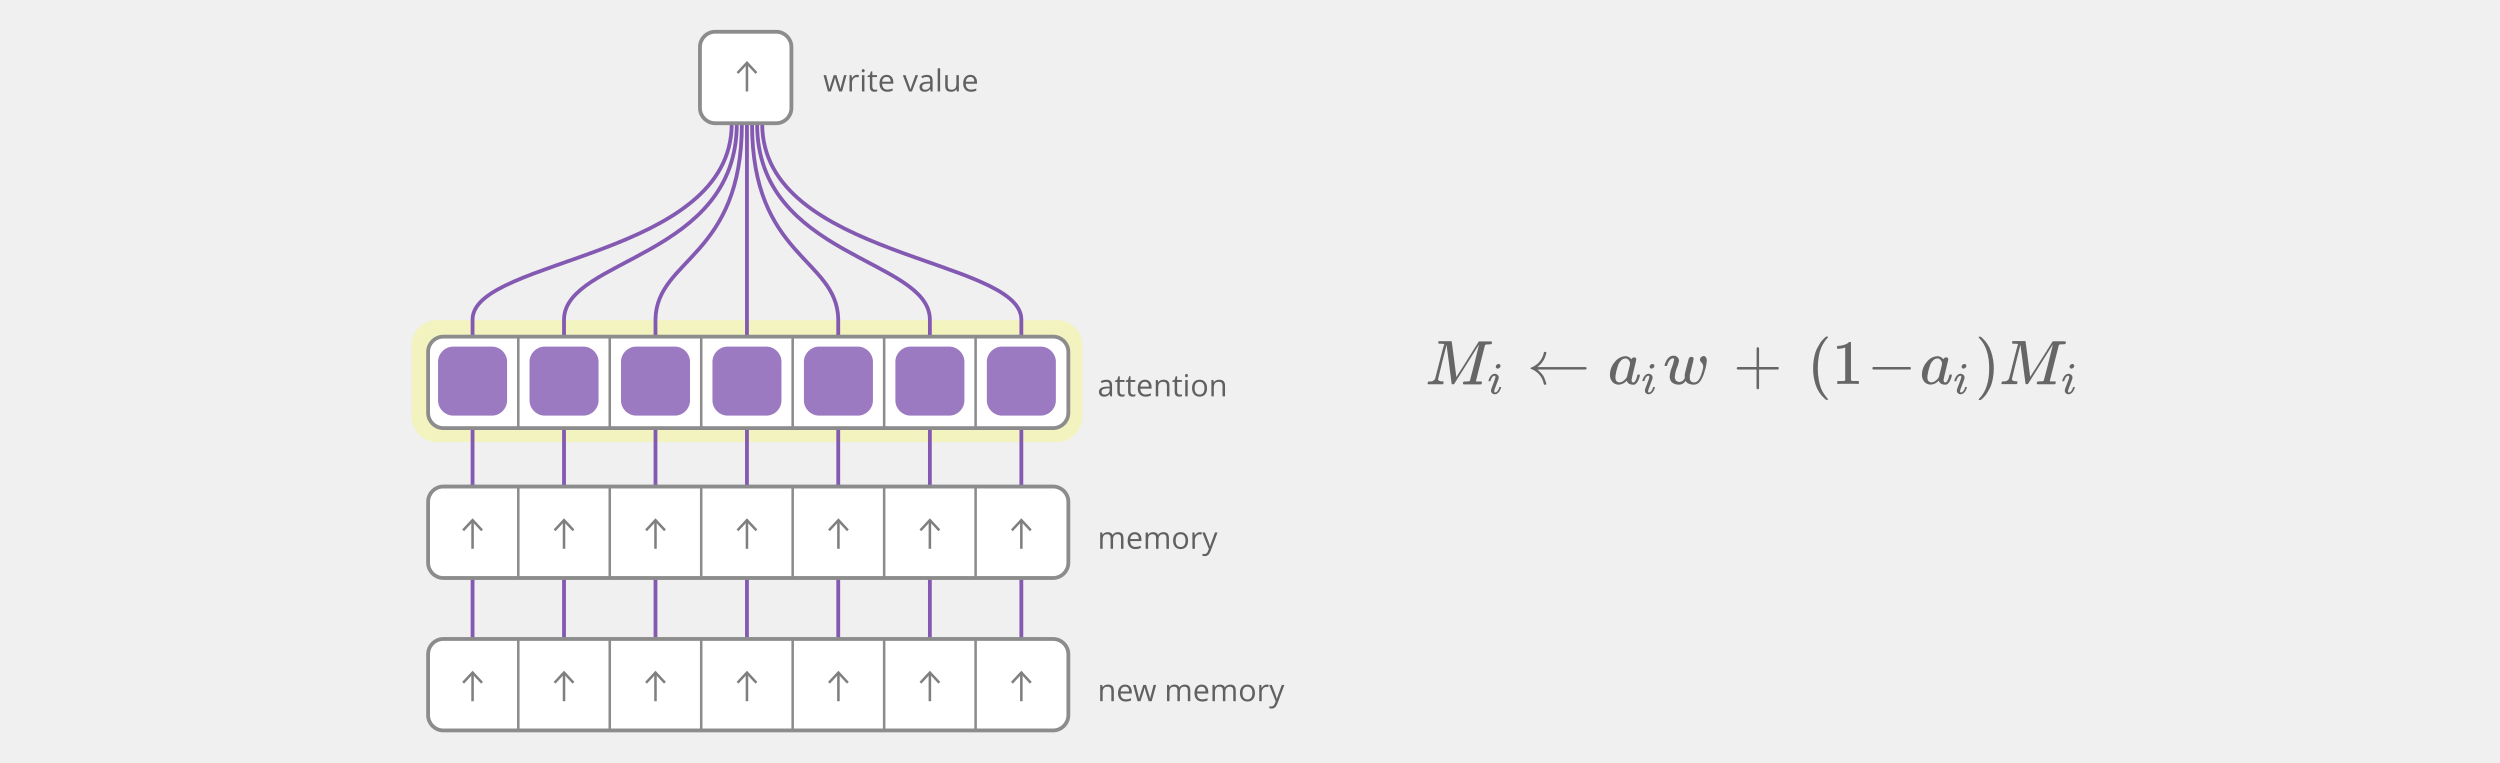
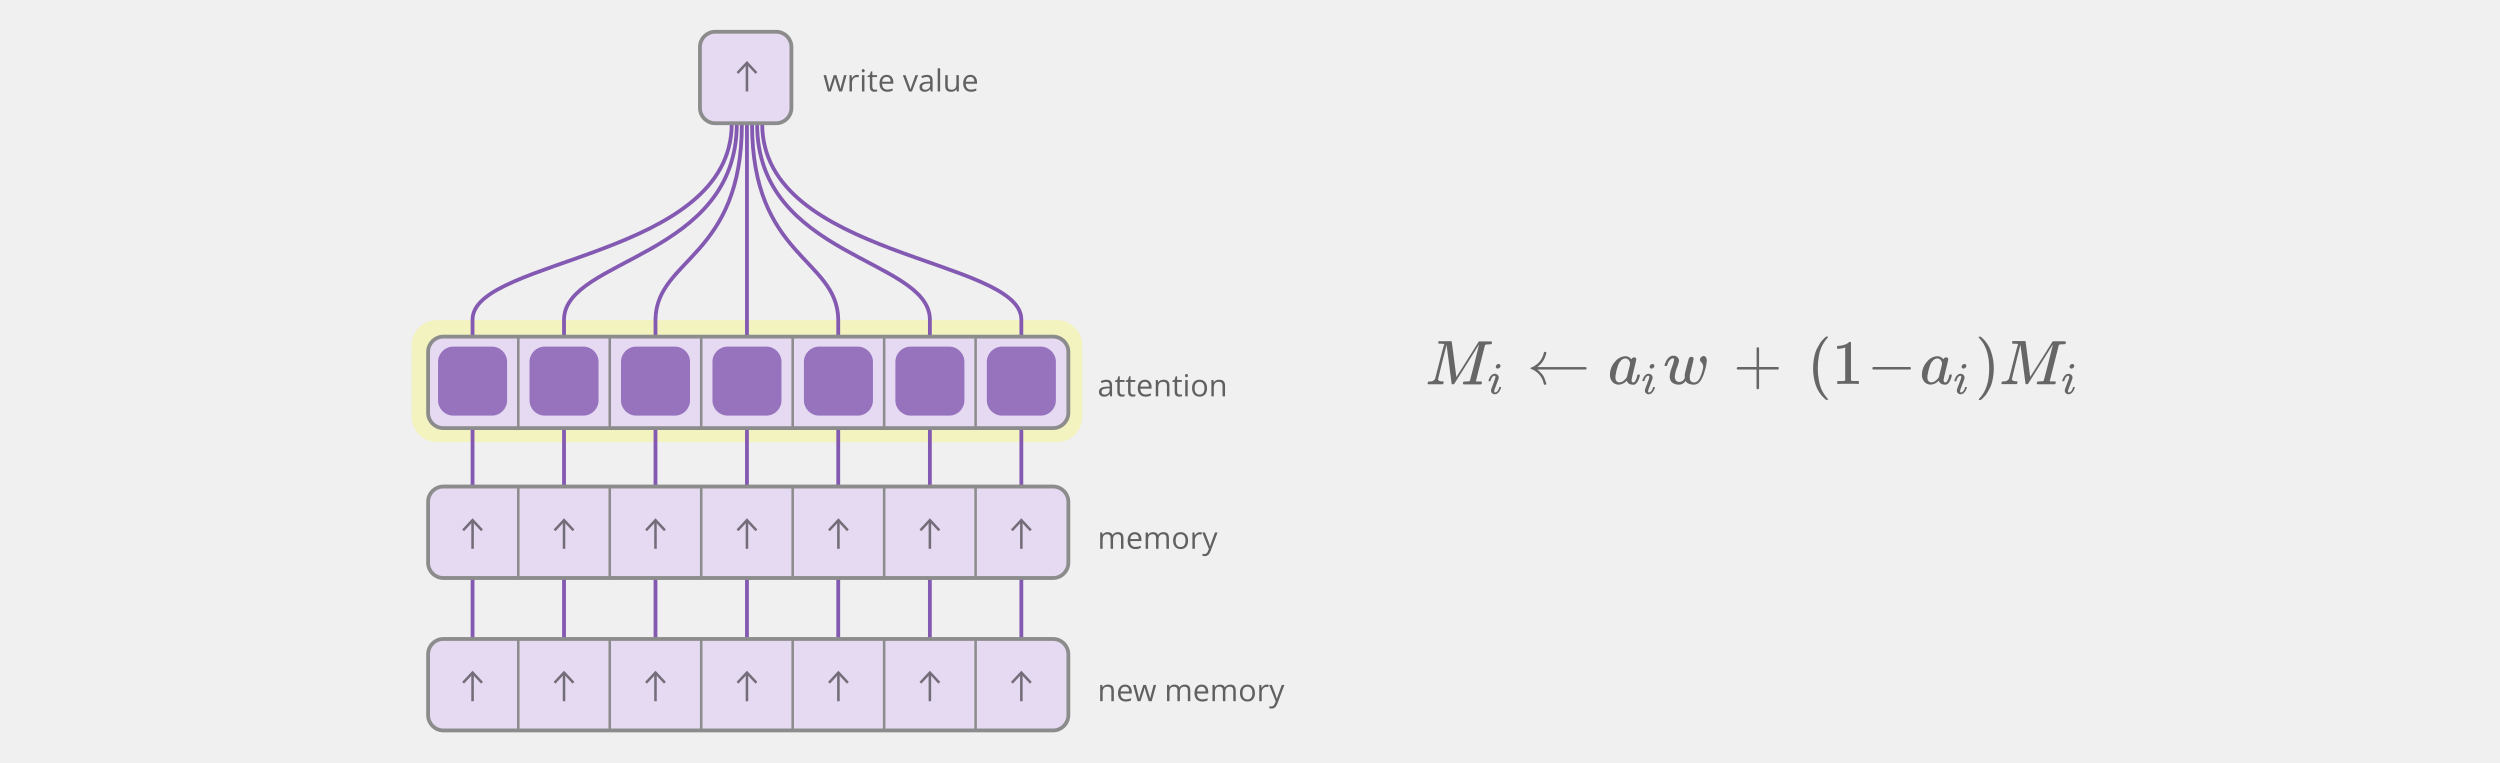
<svg xmlns="http://www.w3.org/2000/svg" xmlns:xlink="http://www.w3.org/1999/xlink" id="background" width="984" height="300" viewBox="0 0 984 300">
  <defs>
    <symbol id="array-1" data-name="array-1" viewBox="0 0 37.5 37.5">
-       <rect x="0.75" y="0.75" width="36" height="36" rx="6" ry="6" fill="#fff" stroke="#8c8c8c" stroke-miterlimit="10" stroke-width="1.5" />
+       <rect x="0.75" y="0.75" width="36" height="36" rx="6" ry="6" fill="#e5daf2" stroke="#8c8c8c" stroke-miterlimit="10" stroke-width="1.5" />
    </symbol>
    <symbol id="array-7" data-name="array-7" viewBox="0 0 253.5 37.5">
-       <rect x="0.75" y="0.75" width="252" height="36" rx="6" ry="6" fill="#fff" stroke="#8c8c8c" stroke-miterlimit="10" stroke-width="1.5" />
+       <rect x="0.75" y="0.75" width="252" height="36" rx="6" ry="6" fill="#e5daf2" stroke="#8c8c8c" stroke-miterlimit="10" stroke-width="1.5" />
      <line x1="36.25" y1="36.75" x2="36.25" y2="0.75" fill="none" stroke="#8c8c8c" stroke-miterlimit="10" />
      <line x1="72.25" y1="36.75" x2="72.25" y2="0.75" fill="none" stroke="#8c8c8c" stroke-miterlimit="10" />
      <line x1="108.25" y1="36.75" x2="108.25" y2="0.75" fill="none" stroke="#8c8c8c" stroke-miterlimit="10" />
      <line x1="144.25" y1="36.75" x2="144.25" y2="0.75" fill="none" stroke="#8c8c8c" stroke-miterlimit="10" />
      <line x1="180.25" y1="36.75" x2="180.25" y2="0.75" fill="none" stroke="#8c8c8c" stroke-miterlimit="10" />
      <line x1="216.25" y1="36.75" x2="216.25" y2="0.75" fill="none" stroke="#8c8c8c" stroke-miterlimit="10" />
    </symbol>
    <symbol id="array-positive-value" data-name="array-positive-value" viewBox="0 0 36 36">
      <rect width="36" height="36" fill="#0080f7" opacity="0" />
      <rect x="4.42" y="4.42" width="27.17" height="27.17" rx="6" ry="6" fill="#8359b2" opacity="0.8" />
    </symbol>
    <symbol id="array-vector" data-name="array-vector" viewBox="0 0 36 36">
-       <rect width="36" height="36" fill="#0080f7" opacity="0" />
+       <rect width="36" height="36" fill="#d8c2f2" opacity="0" />
      <g opacity="0.5">
        <g>
          <line x1="18" y1="24" x2="18" y2="13.08" fill="none" stroke="#000" stroke-miterlimit="10" />
          <polygon points="22.09 16.4 21.36 17.08 18 13.47 14.64 17.08 13.91 16.4 18 12 22.09 16.4" />
        </g>
      </g>
    </symbol>
  </defs>
  <g id="_Group_" data-name="&lt;Group&gt;" opacity="0.2">
    <rect x="162" y="126" width="264" height="48" rx="10" ry="10" opacity="0.04" />
    <rect x="162" y="126" width="264" height="48" rx="10" ry="10" fill="#ff0" />
  </g>
  <g id="paths">
    <path id="path24182" d="M288,48.7c0,52.66-101.44,52.89-102,76.88V251" fill="none" stroke="#8359b2" stroke-miterlimit="10" stroke-width="1.5" />
    <path id="path24184" d="M290,48.7c0,52.66-67.44,52.89-68,76.88V251" fill="none" stroke="#8359b2" stroke-miterlimit="10" stroke-width="1.5" />
    <path id="path24186" d="M292,48.7c0,52.66-33.44,52.89-34,76.88V251" fill="none" stroke="#8359b2" stroke-miterlimit="10" stroke-width="1.5" />
    <path id="path24249" d="M294,48V251" fill="none" stroke="#8359b2" stroke-miterlimit="10" stroke-width="1.5" />
    <path id="path24264" d="M296,48.7c0,52.66,33.37,52.89,33.93,76.88V251" fill="none" stroke="#8359b2" stroke-miterlimit="10" stroke-width="1.5" />
    <path id="path24262" d="M298,48.7c0,52.66,67.44,52.89,68,76.88V251" fill="none" stroke="#8359b2" stroke-miterlimit="10" stroke-width="1.5" />
    <path id="path24260" d="M300,48.7c0,52.66,101.44,52.89,102,76.88V251" fill="none" stroke="#8359b2" stroke-miterlimit="10" stroke-width="1.5" />
  </g>
-   <use width="37.5" height="37.5" transform="translate(274.75 11.75)" xlink:href="#array-1" />
+   <use id="array-1-3" data-name="array-1" width="37.5" height="37.5" transform="translate(274.75 11.75)" xlink:href="#array-1" />
  <use id="array-7-3" data-name="array-7" width="253.5" height="37.5" transform="translate(167.75 131.75)" xlink:href="#array-7" />
  <use width="253.5" height="37.5" transform="translate(167.75 190.75)" xlink:href="#array-7" />
-   <use width="253.5" height="37.5" transform="translate(167.75 250.75)" xlink:href="#array-7" />
+   <use id="array-7-8" data-name="array-7" width="253.5" height="37.5" transform="translate(167.75 250.75)" xlink:href="#array-7" />
  <g id="attention">
    <use width="36" height="36" transform="translate(168 132)" xlink:href="#array-positive-value" />
    <use width="36" height="36" transform="translate(204 132)" xlink:href="#array-positive-value" />
    <use width="36" height="36" transform="translate(240 132)" xlink:href="#array-positive-value" />
    <use width="36" height="36" transform="translate(276 132)" xlink:href="#array-positive-value" />
    <use width="36" height="36" transform="translate(312 132)" xlink:href="#array-positive-value" />
    <use width="36" height="36" transform="translate(348 132)" xlink:href="#array-positive-value" />
    <use width="36" height="36" transform="translate(384 132)" xlink:href="#array-positive-value" />
  </g>
  <g opacity="0.6">
    <text transform="translate(432 216)" font-size="12" font-family="Open Sans">memory</text>
  </g>
  <g opacity="0.6">
    <text transform="translate(432 276)" font-size="12" font-family="Open Sans">new memory</text>
  </g>
  <g opacity="0.6">
    <text transform="translate(324 36)" font-size="12" font-family="Open Sans">write value</text>
  </g>
  <g opacity="0.6">
    <text transform="translate(432 156)" font-size="12" font-family="Open Sans">attention</text>
  </g>
  <use id="write-result" width="36" height="36" transform="translate(276 12)" xlink:href="#array-vector" />
  <g id="memory">
    <use width="36" height="36" transform="translate(168 192)" xlink:href="#array-vector" />
    <use width="36" height="36" transform="translate(204 192)" xlink:href="#array-vector" />
    <use width="36" height="36" transform="translate(240 192)" xlink:href="#array-vector" />
    <use width="36" height="36" transform="translate(276 192)" xlink:href="#array-vector" />
    <use width="36" height="36" transform="translate(312 192)" xlink:href="#array-vector" />
    <use width="36" height="36" transform="translate(348 192)" xlink:href="#array-vector" />
    <use width="36" height="36" transform="translate(384 192)" xlink:href="#array-vector" />
  </g>
  <g id="new-memory">
    <use width="36" height="36" transform="translate(168 252)" xlink:href="#array-vector" />
    <use width="36" height="36" transform="translate(204 252)" xlink:href="#array-vector" />
    <use width="36" height="36" transform="translate(240 252)" xlink:href="#array-vector" />
    <use width="36" height="36" transform="translate(276 252)" xlink:href="#array-vector" />
    <use width="36" height="36" transform="translate(312 252)" xlink:href="#array-vector" />
    <use width="36" height="36" transform="translate(348 252)" xlink:href="#array-vector" />
    <use width="36" height="36" transform="translate(384 252)" xlink:href="#array-vector" />
  </g>
  <g>
    <path d="M568.5,135.49a2.72,2.72,0,0,0-1.42-.2,7.18,7.18,0,0,1-.77,0,0.21,0.21,0,0,1-.17-0.25s0-.11,0-0.27l0-.17a0.75,0.75,0,0,0,0-.12,0.44,0.44,0,0,1,0-.12q0-.1,0-0.07s0,0,.1,0a0.13,0.13,0,0,1,.12,0,0.35,0.35,0,0,0,.2,0l0.3,0h0.75l1.12,0h2.27a0.5,0.5,0,0,1,.4.12q0,0.1.92,7l0.9,7,0.57-.92q0.6-.9,1.6-2.49l2.19-3.49q4.37-7,4.41-7l0.07-.07,0.1-.07,0.15,0h3.39a6.06,6.06,0,0,0,.72,0q0.85,0,.85.27a2,2,0,0,1-.07.42q-0.07.3-.07,0.32a1.48,1.48,0,0,1-.92.15,11.1,11.1,0,0,0-1.27.07,0.71,0.71,0,0,0-.45.27q-0.07.12-1.8,7.06t-1.75,7a0.2,0.2,0,0,0,0,.12l0.17,0.1a0.8,0.8,0,0,0,.42,0,4,4,0,0,1,.82,0h0.77a0.9,0.9,0,0,1,.15.27,1.65,1.65,0,0,1-.17.75,0.55,0.55,0,0,1-.4.12l-1,0q-0.9,0-2.29,0h-2.29a7.36,7.36,0,0,0-.87,0q-0.42,0-.42-0.25s0-.15,0-0.35a0.78,0.78,0,0,1,.2-0.45,2.07,2.07,0,0,1,.57-0.07q0.67,0,1.5-.07a0.66,0.66,0,0,0,.47-0.3q0-.1.95-3.64t1.77-7.06l0.87-3.52-4.84,7.71q-4.89,7.78-5,7.91l-0.1,0a0.81,0.81,0,0,1-.4.07,0.44,0.44,0,0,1-.45-0.17q0-.1-1-7.73l-1-7.66-1.7,6.73q-1.67,6.63-1.67,6.86,0.15,0.82,1.8.82h0.25a0.48,0.48,0,0,1,.17.22,1.17,1.17,0,0,1-.07.45,0.78,0.78,0,0,1-.2.45,1.18,1.18,0,0,1-.27,0h-0.3l-0.85,0q-0.6,0-1.6,0l-1.55,0-0.92,0a1.35,1.35,0,0,1-.47,0,0.23,0.23,0,0,1-.1-0.22,2.65,2.65,0,0,1,.07-0.35,1.52,1.52,0,0,1,.12-0.37,0.58,0.58,0,0,1,.55-0.15,2.21,2.21,0,0,0,2.22-1q0.1-.15,1.72-6.68T568.5,135.49Z" fill="#666" />
    <path d="M585.86,149.86a1.93,1.93,0,0,1,.16-0.55,8.46,8.46,0,0,1,.42-0.9,2.91,2.91,0,0,1,.78-0.9,1.6,1.6,0,0,1,1.06-.39,1.67,1.67,0,0,1,1.15.41,1.44,1.44,0,0,1,.48,1.09,3.42,3.42,0,0,1-.25,1q-0.25.69-.71,1.85t-0.74,2a2.89,2.89,0,0,0-.09.56q0,0.44.3,0.44a1.17,1.17,0,0,0,.34-0.05,1.21,1.21,0,0,0,.41-0.25,2.39,2.39,0,0,0,.48-0.62,5.12,5.12,0,0,0,.44-1,0.72,0.72,0,0,1,.09-0.25,0.65,0.65,0,0,1,.3,0q0.35,0,.35.18a1.93,1.93,0,0,1-.16.55,6.94,6.94,0,0,1-.44.9,3,3,0,0,1-.79.88,1.78,1.78,0,0,1-1.09.39,1.66,1.66,0,0,1-1-.37,1.38,1.38,0,0,1-.49-1.13,1.77,1.77,0,0,1,.09-0.56q0.09-.26.76-2t0.78-2.13a2.93,2.93,0,0,0,.12-0.69q0-.42-0.3-0.42h0a1.23,1.23,0,0,0-1,.58,4.11,4.11,0,0,0-.67,1.48l0,0.05a0.14,0.14,0,0,0,0,.05,0.05,0.05,0,0,1,0,0l-0.05,0H586A0.3,0.3,0,0,1,585.86,149.86Zm2.87-5.52a1,1,0,0,1,.34-0.74,1.17,1.17,0,0,1,.78-0.34,0.72,0.72,0,0,1,.53.21,0.78,0.78,0,0,1,.23.53,1,1,0,0,1-.35.74,1.18,1.18,0,0,1-.78.35,0.79,0.79,0,0,1-.49-0.18A0.73,0.73,0,0,1,588.73,144.34Z" fill="#666" />
    <path d="M624.52,144.67v0.27a0.62,0.62,0,0,1-.37.5H605.09l0.42,0.35a6.81,6.81,0,0,1,.72.67q0.35,0.37.82,0.92a5.08,5.08,0,0,1,.82,1.4q0.35,0.85.65,1.77a2.8,2.8,0,0,1,.12.62q0,0.27-.5.27h-0.25a0.2,0.2,0,0,1-.15-0.1,1,1,0,0,1-.12-0.22,2.41,2.41,0,0,1-.1-0.47,7.62,7.62,0,0,0-1.7-3.24,7.69,7.69,0,0,0-3-2.12,1,1,0,0,1-.45-0.27,0.29,0.29,0,0,1,.1-0.25,1.65,1.65,0,0,1,.35-0.17,7.67,7.67,0,0,0,2.12-1.25,7.4,7.4,0,0,0,1.42-1.52,8.58,8.58,0,0,0,.8-1.47,12.23,12.23,0,0,0,.42-1.15l0.07-.42a1.83,1.83,0,0,1,.07-0.2,0.27,0.27,0,0,1,.12-0.1,0.77,0.77,0,0,1,.32,0q0.5,0,.5.27a2.8,2.8,0,0,1-.12.62,10.5,10.5,0,0,1-.62,1.72,7.2,7.2,0,0,1-.8,1.35q-0.42.55-.77,0.92a7.44,7.44,0,0,1-.75.7l-0.5.42h19.06a0.62,0.62,0,0,1,.37.5v-0.27Z" fill="#666" />
    <path d="M641.61,143a2.26,2.26,0,0,0-.12-0.55,2.37,2.37,0,0,0-.57-0.87,1.59,1.59,0,0,0-1.15-.5,2.39,2.39,0,0,0-1.67.77,5.22,5.22,0,0,0-1.25,2,19.92,19.92,0,0,0-1,4.09v0.27a1.33,1.33,0,0,1,0,.3,2.09,2.09,0,0,0,.45,1.55,1.61,1.61,0,0,0,1.07.45,2.82,2.82,0,0,0,1.87-.82,4.19,4.19,0,0,0,1.1-1.27q0-.1.67-2.67T641.61,143Zm-7.93,4.27a7.37,7.37,0,0,1,1.9-4.79,5.58,5.58,0,0,1,4.27-2.29,2.83,2.83,0,0,1,2.24,1.22,1.25,1.25,0,0,1,1.15-.75,0.89,0.89,0,0,1,.57.2,0.61,0.61,0,0,1,.25.5q0,0.32-.92,4t-0.95,4.14a1.33,1.33,0,0,0,.17.82,0.73,0.73,0,0,0,.52.22,1.08,1.08,0,0,0,.5-0.22,5.66,5.66,0,0,0,1-2.39,0.93,0.93,0,0,1,.25-0.52,0.73,0.73,0,0,1,.25,0H645q0.47,0,.47.22a4,4,0,0,1-.12.67,7.83,7.83,0,0,1-.5,1.35,4.25,4.25,0,0,1-.8,1.25,2.47,2.47,0,0,1-.8.52,2.66,2.66,0,0,1-.6,0,2.55,2.55,0,0,1-1.42-.37,1.91,1.91,0,0,1-.75-0.77l-0.15-.37s0,0-.1,0l-0.1.1a4.37,4.37,0,0,1-3,1.4,3.4,3.4,0,0,1-2.42-1A4.2,4.2,0,0,1,633.68,147.26Z" fill="#666" />
    <path d="M646.42,149.86a1.93,1.93,0,0,1,.16-0.55,8.46,8.46,0,0,1,.42-0.9,2.91,2.91,0,0,1,.78-0.9,1.6,1.6,0,0,1,1.06-.39,1.67,1.67,0,0,1,1.15.41,1.44,1.44,0,0,1,.48,1.09,3.42,3.42,0,0,1-.25,1q-0.25.69-.71,1.85t-0.74,2a2.89,2.89,0,0,0-.09.56q0,0.44.3,0.44a1.17,1.17,0,0,0,.34-0.05,1.21,1.21,0,0,0,.41-0.25,2.39,2.39,0,0,0,.48-0.62,5.12,5.12,0,0,0,.44-1,0.72,0.72,0,0,1,.09-0.25,0.65,0.65,0,0,1,.3,0q0.35,0,.35.18a1.93,1.93,0,0,1-.16.55,6.94,6.94,0,0,1-.44.9,2.94,2.94,0,0,1-.79.88,1.78,1.78,0,0,1-1.09.39,1.66,1.66,0,0,1-1-.37,1.38,1.38,0,0,1-.49-1.13,1.77,1.77,0,0,1,.09-0.56q0.09-.26.76-2t0.78-2.13a2.92,2.92,0,0,0,.12-0.69q0-.42-0.3-0.42h0a1.23,1.23,0,0,0-1,.58,4.11,4.11,0,0,0-.67,1.48l0,0.05a0.14,0.14,0,0,0,0,.05,0.05,0.05,0,0,1,0,0L647,150h-0.46A0.3,0.3,0,0,1,646.42,149.86Zm2.87-5.52a1,1,0,0,1,.34-0.74,1.17,1.17,0,0,1,.78-0.34,0.72,0.72,0,0,1,.53.21,0.78,0.78,0,0,1,.23.53,1,1,0,0,1-.35.74,1.18,1.18,0,0,1-.78.35,0.79,0.79,0,0,1-.49-0.18A0.73,0.73,0,0,1,649.29,144.34Z" fill="#666" />
    <path d="M669.1,141.58a1.33,1.33,0,0,1,.47-1,1.6,1.6,0,0,1,1-.47,1.07,1.07,0,0,1,.82.45,2.3,2.3,0,0,1,.4,1.42,16.79,16.79,0,0,1-.47,2.87q-0.37,1.4-.67,2.29a14.82,14.82,0,0,1-.87,2,4.62,4.62,0,0,1-1.37,1.7,3,3,0,0,1-1.8.57,4.52,4.52,0,0,1-1.95-.4,2.61,2.61,0,0,1-1.22-1.07l-0.07.1a3,3,0,0,1-2.49,1.37,5.12,5.12,0,0,1-1.25-.15,4.69,4.69,0,0,1-1.17-.47,2.38,2.38,0,0,1-.92-1,3.27,3.27,0,0,1-.35-1.57,11.27,11.27,0,0,1,.85-3.64,13.67,13.67,0,0,0,.87-2.92v-0.35a0.27,0.27,0,0,0-.1-0.17,0.37,0.37,0,0,0-.27-0.1h-0.1a1.45,1.45,0,0,0-1,.47,3.94,3.94,0,0,0-.75,1,6.59,6.59,0,0,0-.42,1,2.44,2.44,0,0,1-.2.55,0.83,0.83,0,0,1-.4,0H655.3a0.42,0.42,0,0,1-.15-0.22,2.93,2.93,0,0,1,.2-0.7,11.08,11.08,0,0,1,.57-1.27,4,4,0,0,1,1.1-1.3,2.54,2.54,0,0,1,1.62-.57,2.13,2.13,0,0,1,1.65.62,2.07,2.07,0,0,1,.57,1.45,13.33,13.33,0,0,1-.82,2.69,11,11,0,0,0-.82,3.47,2.11,2.11,0,0,0,.52,1.62,2,2,0,0,0,1.32.5A2.32,2.32,0,0,0,663,149l0.12-.22V148a0.52,0.52,0,0,1,0-.2,0.43,0.43,0,0,0,0-.17,0.93,0.93,0,0,1,0-.22l0.07-.32q0-.22.07-0.42a3.82,3.82,0,0,1,.15-0.6,7,7,0,0,0,.2-0.8q0.07-.4.27-1.07,0.72-2.84.82-3.07a1.11,1.11,0,0,1,1.07-.67,0.74,0.74,0,0,1,.65.25,1,1,0,0,1,.2.47,31.33,31.33,0,0,1-.72,3.19q-0.72,2.87-.8,3.29a5.42,5.42,0,0,0,0,.87v0.17a3.44,3.44,0,0,0,.07.72,1.47,1.47,0,0,0,.47.72,1.67,1.67,0,0,0,1.12.4q1.77,0,2.82-3a15.4,15.4,0,0,0,.5-1.62,8.78,8.78,0,0,0,.3-1.5,2.27,2.27,0,0,0-.32-1.3,5.6,5.6,0,0,0-.65-0.8A1,1,0,0,1,669.1,141.58Z" fill="#666" />
    <path d="M683.59,145.27v-0.32a0.54,0.54,0,0,1,.35-0.5h7.46V140.7l0-3.74a0.66,0.66,0,0,1,.47-0.32,0.55,0.55,0,0,1,.5.37v7.43h7.43a0.52,0.52,0,0,1,0,1h-7.43v7.43a0.56,0.56,0,0,1-.45.35h-0.1a0.48,0.48,0,0,1-.45-0.35v-7.43h-7.46a0.54,0.54,0,0,1-.35-0.5v0.32Z" fill="#666" />
    <path d="M713.64,144.94a20.52,20.52,0,0,1,.25-3.27,22.87,22.87,0,0,1,.57-2.67,10.45,10.45,0,0,1,.92-2.19q0.6-1.07.95-1.67a6.62,6.62,0,0,1,1-1.3q0.7-.7.82-0.85a4.49,4.49,0,0,1,.62-0.52h0.42q0.35,0,.35.22a2,2,0,0,1-.42.52,11.33,11.33,0,0,0-1,1.32,17.26,17.26,0,0,0-1.22,2.15,14.19,14.19,0,0,0-1,3.44,25.18,25.18,0,0,0-.42,4.81,24.79,24.79,0,0,0,.42,4.79,16.21,16.21,0,0,0,1,3.47,11.3,11.3,0,0,0,1.22,2.15q0.62,0.82,1,1.32a5.62,5.62,0,0,1,.42.52q0,0.22-.37.22h-0.4l-0.7-.6a12.31,12.31,0,0,1-3.42-5.29A20.39,20.39,0,0,1,713.64,144.94Z" fill="#666" />
    <path d="M726.32,136.76l-0.32.12a7.15,7.15,0,0,1-1,.25,11.5,11.5,0,0,1-1.45.17h-0.47v-1.15h0.47a8.11,8.11,0,0,0,2.17-.37,5.89,5.89,0,0,0,1.4-.6,6.4,6.4,0,0,0,.7-0.55,0.38,0.38,0,0,1,.3-0.07,0.69,0.69,0,0,1,.42.15v7.46l0,7.48a1,1,0,0,0,.3.22,3,3,0,0,0,.6.1q0.47,0,1.55,0h0.65v1.15h-0.27q-0.52-.07-4-0.07t-3.92.07h-0.3V150h1.6a6,6,0,0,0,.62,0,2.44,2.44,0,0,0,.4-0.07l0.2,0a0.5,0.5,0,0,0,.15-0.12,0.2,0.2,0,0,1,.15-0.1v-12.9Z" fill="#666" />
    <path d="M736.94,145.27v-0.32a0.54,0.54,0,0,1,.35-0.5h14.49a0.52,0.52,0,0,1,0,1H737.29a0.54,0.54,0,0,1-.35-0.5v0.32Z" fill="#666" />
    <path d="M764.4,143a2.26,2.26,0,0,0-.12-0.55,2.37,2.37,0,0,0-.57-0.87,1.59,1.59,0,0,0-1.15-.5,2.39,2.39,0,0,0-1.67.77,5.22,5.22,0,0,0-1.25,2,19.91,19.91,0,0,0-1,4.09v0.27a1.33,1.33,0,0,1,0,.3,2.09,2.09,0,0,0,.45,1.55,1.61,1.61,0,0,0,1.07.45,2.82,2.82,0,0,0,1.87-.82,4.19,4.19,0,0,0,1.1-1.27q0-.1.67-2.67T764.4,143Zm-7.93,4.27a7.37,7.37,0,0,1,1.9-4.79,5.58,5.58,0,0,1,4.27-2.29,2.83,2.83,0,0,1,2.24,1.22,1.25,1.25,0,0,1,1.15-.75,0.89,0.89,0,0,1,.57.2,0.61,0.61,0,0,1,.25.5q0,0.32-.92,4T765,149.48a1.33,1.33,0,0,0,.17.82,0.73,0.73,0,0,0,.52.22,1.08,1.08,0,0,0,.5-0.22,5.66,5.66,0,0,0,1-2.39,0.93,0.93,0,0,1,.25-0.52,0.73,0.73,0,0,1,.25,0h0.1q0.47,0,.47.22a4,4,0,0,1-.12.67,7.82,7.82,0,0,1-.5,1.35,4.25,4.25,0,0,1-.8,1.25,2.47,2.47,0,0,1-.8.52,2.66,2.66,0,0,1-.6,0,2.55,2.55,0,0,1-1.42-.37,1.91,1.91,0,0,1-.75-0.77l-0.15-.37s0,0-.1,0l-0.1.1a4.37,4.37,0,0,1-3,1.4,3.4,3.4,0,0,1-2.42-1A4.2,4.2,0,0,1,756.47,147.26Z" fill="#666" />
    <path d="M769.21,149.86a1.93,1.93,0,0,1,.16-0.55,8.48,8.48,0,0,1,.42-0.9,2.91,2.91,0,0,1,.78-0.9,1.6,1.6,0,0,1,1.06-.39,1.67,1.67,0,0,1,1.15.41,1.44,1.44,0,0,1,.48,1.09,3.42,3.42,0,0,1-.25,1q-0.25.69-.71,1.85t-0.74,2a2.88,2.88,0,0,0-.09.56q0,0.44.3,0.44a1.17,1.17,0,0,0,.34-0.05,1.21,1.21,0,0,0,.41-0.25,2.39,2.39,0,0,0,.48-0.62,5.12,5.12,0,0,0,.44-1,0.73,0.73,0,0,1,.09-0.25,0.65,0.65,0,0,1,.3,0q0.35,0,.35.18a1.93,1.93,0,0,1-.16.55,7,7,0,0,1-.44.9,2.94,2.94,0,0,1-.79.88,1.78,1.78,0,0,1-1.09.39,1.66,1.66,0,0,1-1-.37,1.38,1.38,0,0,1-.49-1.13,1.77,1.77,0,0,1,.09-0.56q0.09-.26.76-2t0.78-2.13a2.93,2.93,0,0,0,.12-0.69q0-.42-0.3-0.42h0a1.23,1.23,0,0,0-1,.58,4.11,4.11,0,0,0-.67,1.48l0,0.05a0.14,0.14,0,0,0,0,.05,0.05,0.05,0,0,1,0,0l-0.05,0h-0.46A0.3,0.3,0,0,1,769.21,149.86Zm2.87-5.52a1,1,0,0,1,.34-0.74,1.17,1.17,0,0,1,.78-0.34,0.72,0.72,0,0,1,.53.21,0.78,0.78,0,0,1,.23.53,1,1,0,0,1-.35.74,1.18,1.18,0,0,1-.78.35,0.79,0.79,0,0,1-.49-0.18A0.73,0.73,0,0,1,772.09,144.34Z" fill="#666" />
    <path d="M778.92,132.5l0.1,0h0.55l0.7,0.6a12.31,12.31,0,0,1,3.42,5.29,20.39,20.39,0,0,1,1.07,6.59,20.82,20.82,0,0,1-.25,3.27,21.46,21.46,0,0,1-.57,2.67,11.23,11.23,0,0,1-.92,2.2q-0.6,1.1-.95,1.67a7.59,7.59,0,0,1-1,1.27l-0.8.82q-0.12.12-.57,0.47l-0.1.1H779a0.15,0.15,0,0,1-.12-0.07,0.59,0.59,0,0,1-.07-0.22l0.27-.32q3.87-4,3.87-11.85t-3.87-11.85l-0.27-.32A0.29,0.29,0,0,1,778.92,132.5Z" fill="#666" />
    <path d="M794.34,135.49a2.72,2.72,0,0,0-1.42-.2,7.18,7.18,0,0,1-.77,0A0.21,0.21,0,0,1,792,135s0-.11,0-0.27l0-.17a0.75,0.75,0,0,0,0-.12,0.44,0.44,0,0,1,0-.12q0-.1,0-0.07s0,0,.1,0a0.13,0.13,0,0,1,.12,0,0.35,0.35,0,0,0,.2,0l0.3,0h0.75l1.12,0h2.27a0.5,0.5,0,0,1,.4.12q0,0.1.92,7l0.9,7,0.57-.92q0.6-.9,1.6-2.49l2.2-3.49q4.37-7,4.41-7l0.07-.07,0.1-.07,0.15,0h3.39a6.06,6.06,0,0,0,.72,0q0.85,0,.85.27a2,2,0,0,1-.07.42q-0.07.3-.07,0.32a1.48,1.48,0,0,1-.92.15,11.09,11.09,0,0,0-1.27.07,0.71,0.71,0,0,0-.45.27q-0.07.12-1.8,7.06t-1.75,7a0.2,0.2,0,0,0,0,.12l0.17,0.1a0.8,0.8,0,0,0,.42,0,4,4,0,0,1,.82,0h0.77a0.9,0.9,0,0,1,.15.27,1.65,1.65,0,0,1-.17.75,0.55,0.55,0,0,1-.4.12l-1,0q-0.9,0-2.29,0h-2.29a7.36,7.36,0,0,0-.87,0q-0.42,0-.42-0.25s0-.15,0-0.35a0.78,0.78,0,0,1,.2-0.45,2.07,2.07,0,0,1,.57-0.07q0.67,0,1.5-.07a0.66,0.66,0,0,0,.47-0.3q0-.1.95-3.64t1.77-7.06l0.87-3.52-4.84,7.71q-4.89,7.78-5,7.91l-0.1,0a0.81,0.81,0,0,1-.4.07,0.44,0.44,0,0,1-.45-0.17q0-.1-1-7.73l-1-7.66-1.7,6.73q-1.67,6.63-1.67,6.86,0.15,0.82,1.8.82h0.25a0.48,0.48,0,0,1,.17.22,1.17,1.17,0,0,1-.07.45,0.78,0.78,0,0,1-.2.45,1.18,1.18,0,0,1-.27,0h-0.3l-0.85,0q-0.6,0-1.6,0l-1.55,0-0.92,0a1.35,1.35,0,0,1-.47,0,0.23,0.23,0,0,1-.1-0.22,2.65,2.65,0,0,1,.07-0.35,1.52,1.52,0,0,1,.12-0.37,0.58,0.58,0,0,1,.55-0.15,2.21,2.21,0,0,0,2.22-1q0.1-.15,1.72-6.68T794.34,135.49Z" fill="#666" />
    <path d="M811.69,149.86a1.93,1.93,0,0,1,.16-0.55,8.48,8.48,0,0,1,.42-0.9,2.91,2.91,0,0,1,.78-0.9,1.6,1.6,0,0,1,1.06-.39,1.67,1.67,0,0,1,1.15.41,1.44,1.44,0,0,1,.48,1.09,3.42,3.42,0,0,1-.25,1q-0.25.69-.71,1.85t-0.74,2a2.88,2.88,0,0,0-.09.56q0,0.44.3,0.44a1.17,1.17,0,0,0,.34-0.05,1.21,1.21,0,0,0,.41-0.25,2.39,2.39,0,0,0,.48-0.62,5.12,5.12,0,0,0,.44-1,0.73,0.73,0,0,1,.09-0.25,0.65,0.65,0,0,1,.3,0q0.35,0,.35.18a1.93,1.93,0,0,1-.16.55,7,7,0,0,1-.44.9,2.94,2.94,0,0,1-.79.88,1.78,1.78,0,0,1-1.09.39,1.66,1.66,0,0,1-1-.37,1.38,1.38,0,0,1-.49-1.13,1.77,1.77,0,0,1,.09-0.56q0.09-.26.76-2t0.78-2.13a2.93,2.93,0,0,0,.12-0.69q0-.42-0.3-0.42h0a1.23,1.23,0,0,0-1,.58,4.11,4.11,0,0,0-.67,1.48l0,0.05a0.14,0.14,0,0,0,0,.05,0.05,0.05,0,0,1,0,0l-0.05,0H811.8A0.3,0.3,0,0,1,811.69,149.86Zm2.87-5.52a1,1,0,0,1,.34-0.74,1.17,1.17,0,0,1,.78-0.34,0.72,0.72,0,0,1,.53.21,0.78,0.78,0,0,1,.23.53,1,1,0,0,1-.35.74,1.18,1.18,0,0,1-.78.35,0.79,0.79,0,0,1-.49-0.18A0.73,0.73,0,0,1,814.57,144.34Z" fill="#666" />
  </g>
</svg>
